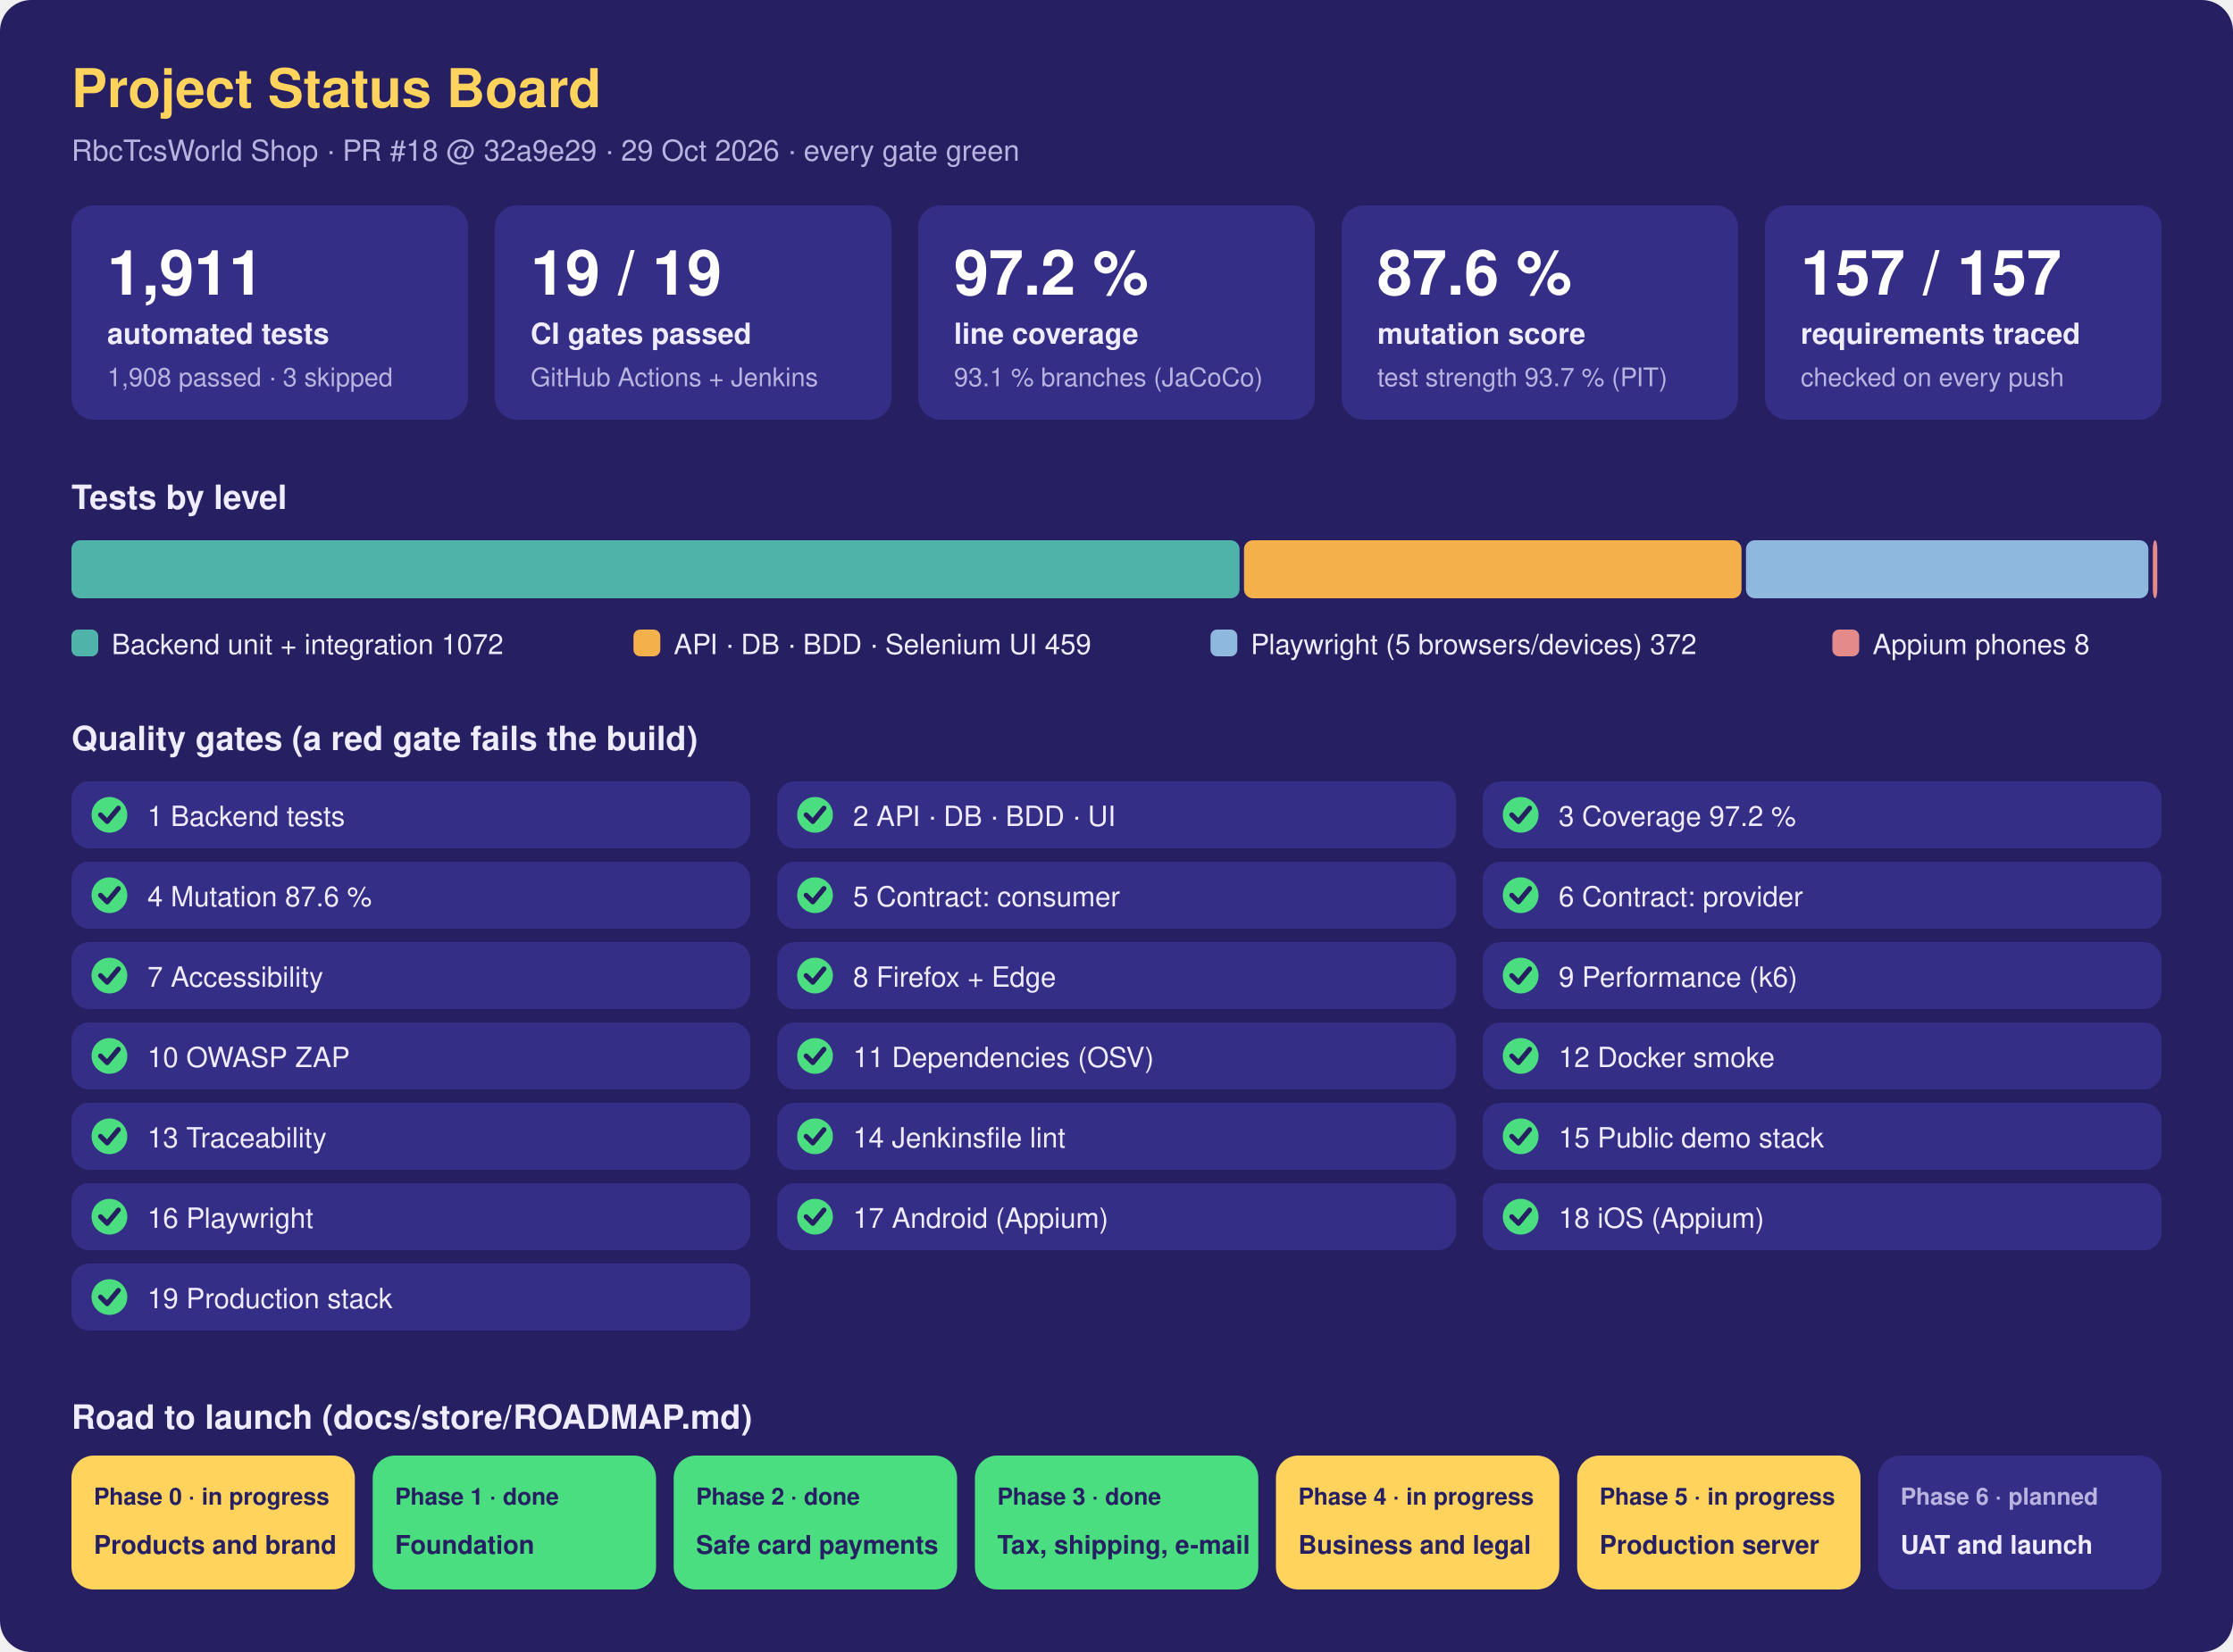
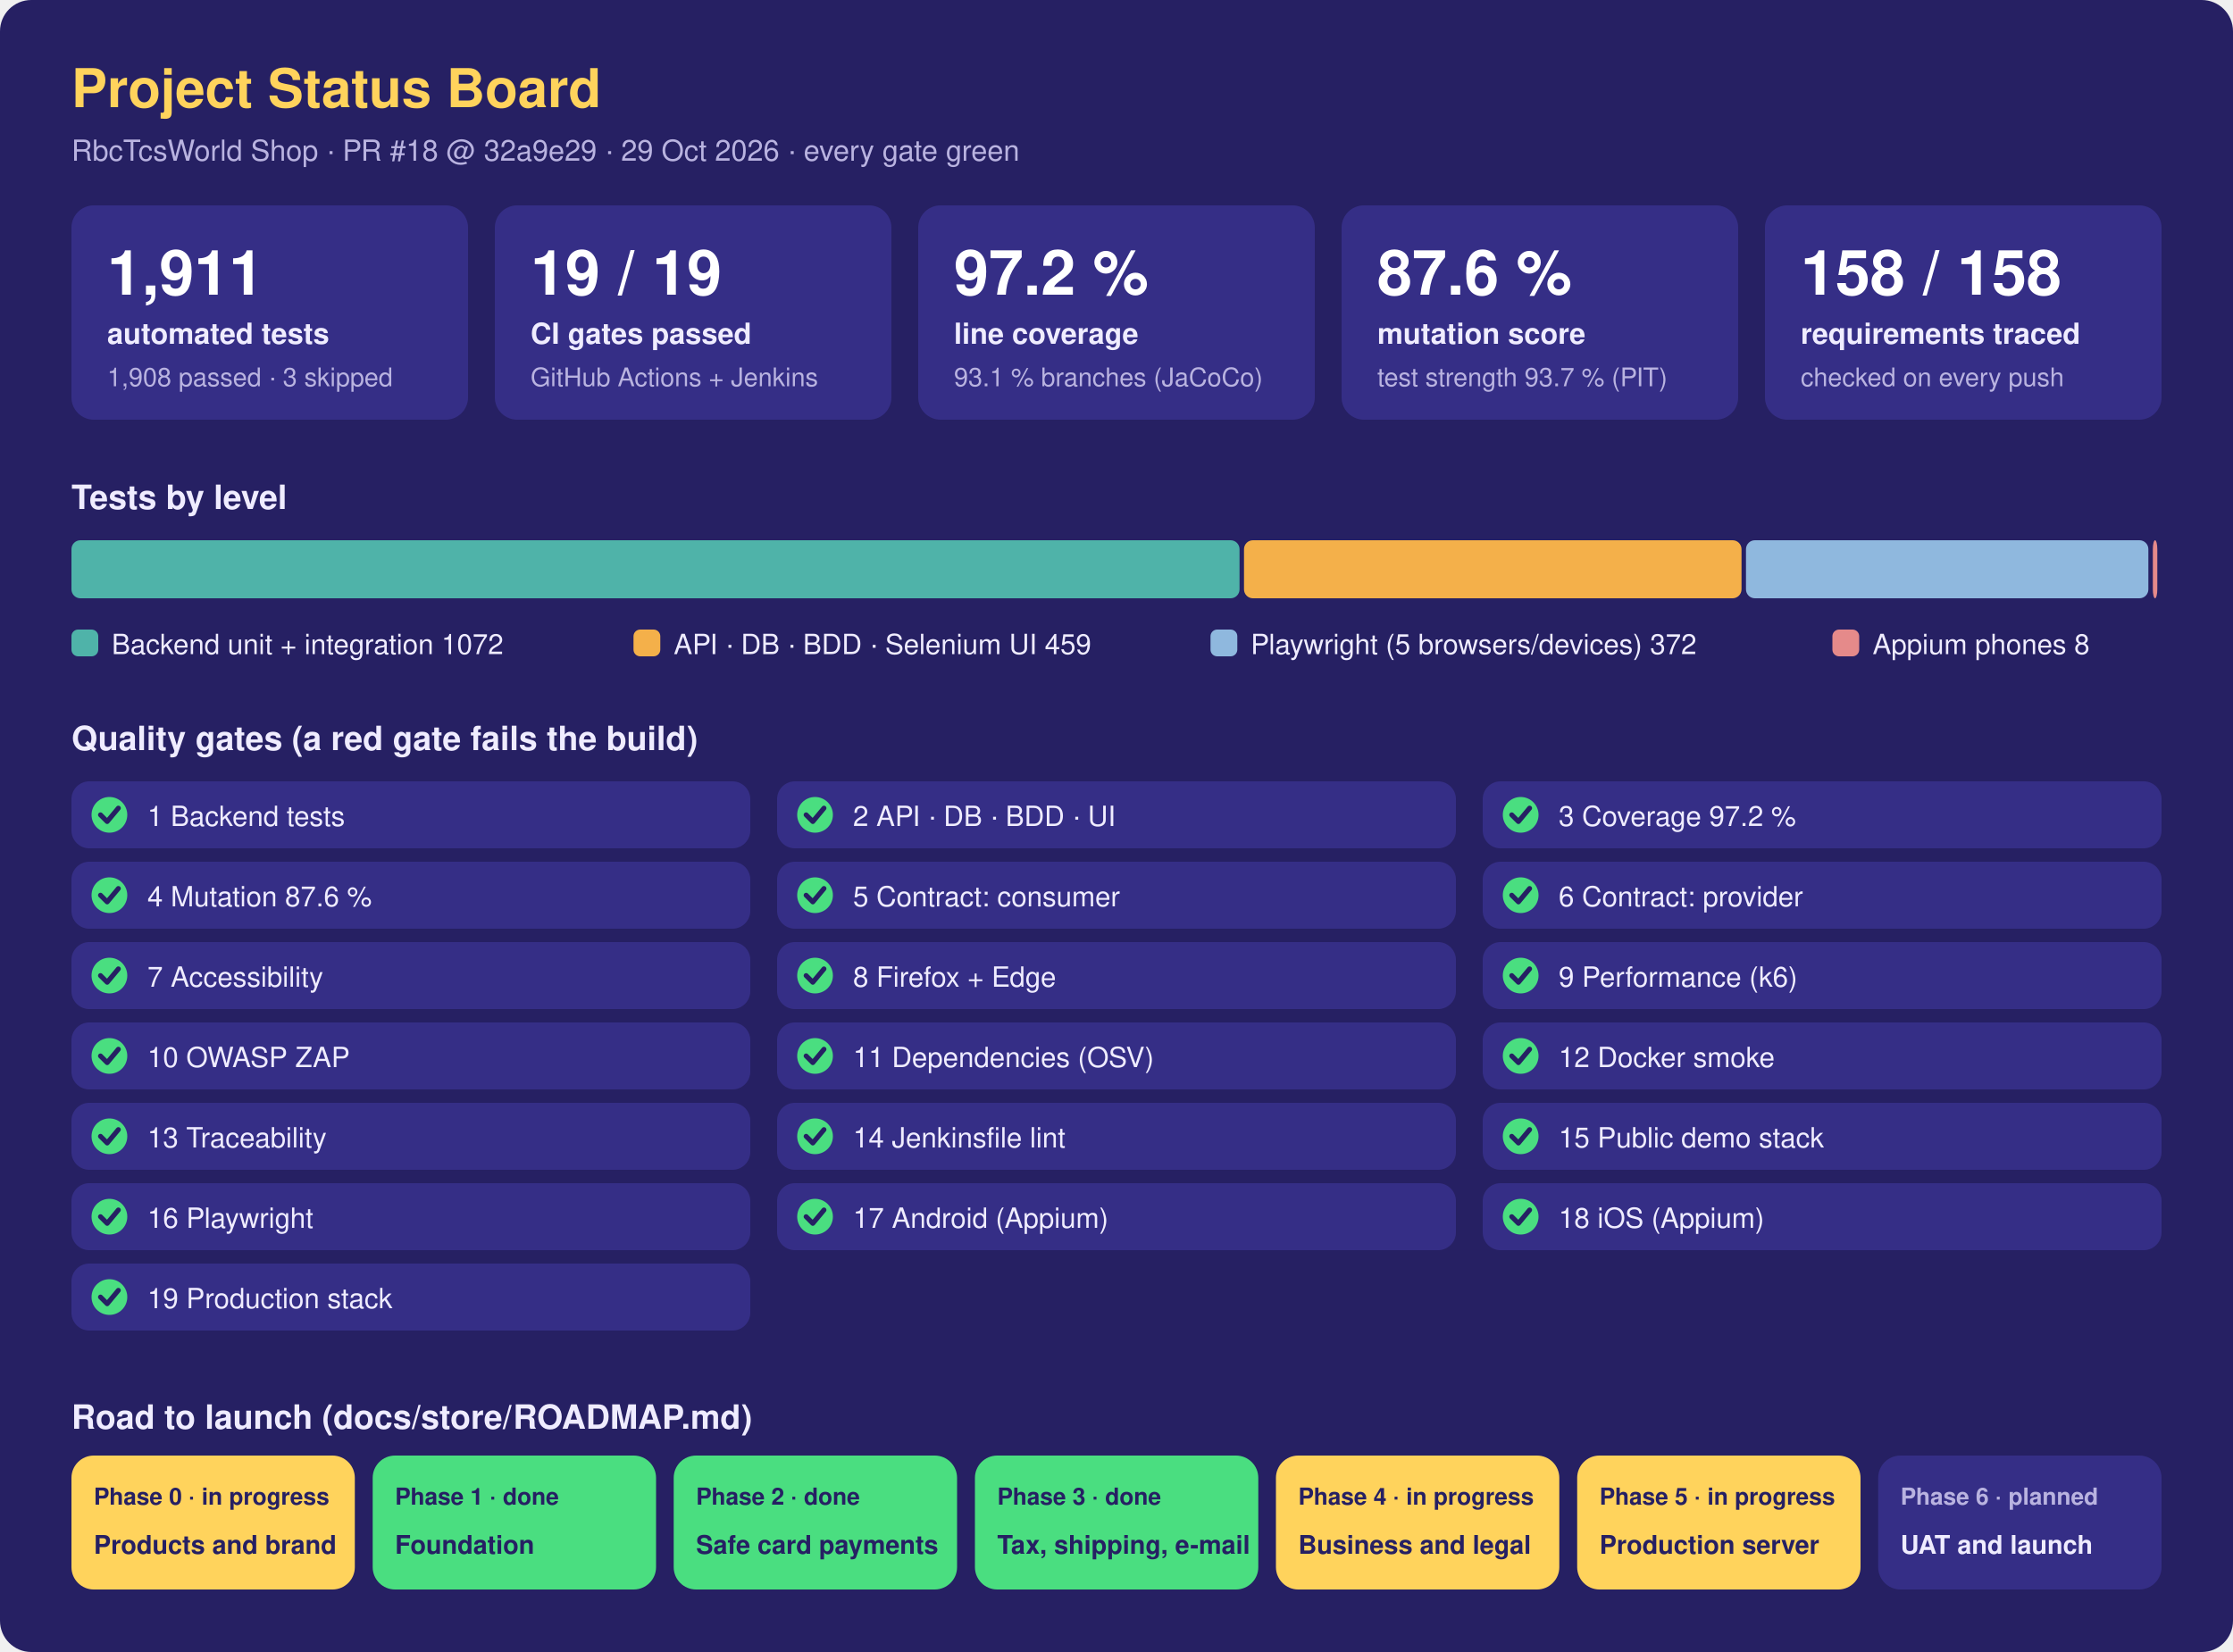
- <svg xmlns="http://www.w3.org/2000/svg" width="1000" height="740" viewBox="0 0 1000 740" role="img" aria-label="Project status board: 1911 automated tests, 1908 passed and 3 skipped by design; 19 of 19 CI gates passed; 97.2 percent line coverage; 87.6 percent mutation score; 157 of 157 requirements traced; road to launch: phase 1 foundation done, phase 0 products in progress, phases 2 and 3 (safe card payments; tax, shipping and e-mail) done, phase 4 business and legal in progress, phase 5 production server built.">
+ <svg xmlns="http://www.w3.org/2000/svg" width="1000" height="740" viewBox="0 0 1000 740" role="img" aria-label="Project status board: 1911 automated tests, 1908 passed and 3 skipped by design; 19 of 19 CI gates passed; 97.2 percent line coverage; 87.6 percent mutation score; 158 of 158 requirements traced; road to launch: phase 1 foundation done, phase 0 products in progress, phases 2 and 3 (safe card payments; tax, shipping and e-mail) done, phase 4 business and legal in progress, phase 5 production server built.">
  <rect width="1000" height="740" rx="14" fill="#262063" />
  <text x="32" y="48" font-family="'Segoe UI', Helvetica, Arial, sans-serif" font-size="24" font-weight="700" fill="#ffd35c" text-anchor="start">Project Status Board</text>
  <text x="32" y="72" font-family="'Segoe UI', Helvetica, Arial, sans-serif" font-size="13" font-weight="400" fill="#b9b3e0" text-anchor="start">RbcTcsWorld Shop · PR #18 @ 32a9e29 · 29 Oct 2026 · every gate green</text>
  <rect x="32.0" y="92" width="177.6" height="96" rx="10" fill="#352e86" />
  <text x="48.0" y="132" font-family="'Segoe UI', Helvetica, Arial, sans-serif" font-size="28" font-weight="700" fill="#ffffff" text-anchor="start">1,911</text>
  <text x="48.0" y="154" font-family="'Segoe UI', Helvetica, Arial, sans-serif" font-size="13" font-weight="600" fill="#efecff" text-anchor="start">automated tests</text>
  <text x="48.0" y="173" font-family="'Segoe UI', Helvetica, Arial, sans-serif" font-size="11.5" font-weight="400" fill="#b9b3e0" text-anchor="start">1,908 passed · 3 skipped</text>
  <rect x="221.6" y="92" width="177.6" height="96" rx="10" fill="#352e86" />
  <text x="237.6" y="132" font-family="'Segoe UI', Helvetica, Arial, sans-serif" font-size="28" font-weight="700" fill="#ffffff" text-anchor="start">19 / 19</text>
  <text x="237.6" y="154" font-family="'Segoe UI', Helvetica, Arial, sans-serif" font-size="13" font-weight="600" fill="#efecff" text-anchor="start">CI gates passed</text>
  <text x="237.6" y="173" font-family="'Segoe UI', Helvetica, Arial, sans-serif" font-size="11.5" font-weight="400" fill="#b9b3e0" text-anchor="start">GitHub Actions + Jenkins</text>
  <rect x="411.2" y="92" width="177.6" height="96" rx="10" fill="#352e86" />
  <text x="427.2" y="132" font-family="'Segoe UI', Helvetica, Arial, sans-serif" font-size="28" font-weight="700" fill="#ffffff" text-anchor="start">97.2 %</text>
  <text x="427.2" y="154" font-family="'Segoe UI', Helvetica, Arial, sans-serif" font-size="13" font-weight="600" fill="#efecff" text-anchor="start">line coverage</text>
  <text x="427.2" y="173" font-family="'Segoe UI', Helvetica, Arial, sans-serif" font-size="11.5" font-weight="400" fill="#b9b3e0" text-anchor="start">93.1 % branches (JaCoCo)</text>
  <rect x="600.8" y="92" width="177.6" height="96" rx="10" fill="#352e86" />
  <text x="616.8" y="132" font-family="'Segoe UI', Helvetica, Arial, sans-serif" font-size="28" font-weight="700" fill="#ffffff" text-anchor="start">87.6 %</text>
  <text x="616.8" y="154" font-family="'Segoe UI', Helvetica, Arial, sans-serif" font-size="13" font-weight="600" fill="#efecff" text-anchor="start">mutation score</text>
  <text x="616.8" y="173" font-family="'Segoe UI', Helvetica, Arial, sans-serif" font-size="11.5" font-weight="400" fill="#b9b3e0" text-anchor="start">test strength 93.7 % (PIT)</text>
  <rect x="790.4" y="92" width="177.6" height="96" rx="10" fill="#352e86" />
-   <text x="806.4" y="132" font-family="'Segoe UI', Helvetica, Arial, sans-serif" font-size="28" font-weight="700" fill="#ffffff" text-anchor="start">157 / 157</text>
+   <text x="806.4" y="132" font-family="'Segoe UI', Helvetica, Arial, sans-serif" font-size="28" font-weight="700" fill="#ffffff" text-anchor="start">158 / 158</text>
  <text x="806.4" y="154" font-family="'Segoe UI', Helvetica, Arial, sans-serif" font-size="13" font-weight="600" fill="#efecff" text-anchor="start">requirements traced</text>
  <text x="806.4" y="173" font-family="'Segoe UI', Helvetica, Arial, sans-serif" font-size="11.5" font-weight="400" fill="#b9b3e0" text-anchor="start">checked on every push</text>
  <text x="32" y="228" font-family="'Segoe UI', Helvetica, Arial, sans-serif" font-size="15" font-weight="700" fill="#efecff" text-anchor="start">Tests by level</text>
  <rect x="32.0" y="242" width="523.1" height="26" rx="4" fill="#4fb3a9" />
  <rect x="557.1" y="242" width="222.8" height="26" rx="4" fill="#f4b04a" />
  <rect x="781.9" y="242" width="180.2" height="26" rx="4" fill="#8fb8de" />
  <rect x="964.1" y="242" width="2.0" height="26" rx="4" fill="#e58a8a" />
  <rect x="32" y="282" width="12" height="12" rx="3" fill="#4fb3a9" />
  <text x="50" y="293" font-family="'Segoe UI', Helvetica, Arial, sans-serif" font-size="12.5" font-weight="400" fill="#efecff" text-anchor="start">Backend unit + integration 1072</text>
  <rect x="283.7" y="282" width="12" height="12" rx="3" fill="#f4b04a" />
  <text x="301.7" y="293" font-family="'Segoe UI', Helvetica, Arial, sans-serif" font-size="12.5" font-weight="400" fill="#efecff" text-anchor="start">API · DB · BDD · Selenium UI 459</text>
  <rect x="542.1" y="282" width="12" height="12" rx="3" fill="#8fb8de" />
  <text x="560.1" y="293" font-family="'Segoe UI', Helvetica, Arial, sans-serif" font-size="12.5" font-weight="400" fill="#efecff" text-anchor="start">Playwright (5 browsers/devices) 372</text>
  <rect x="820.6" y="282" width="12" height="12" rx="3" fill="#e58a8a" />
  <text x="838.6" y="293" font-family="'Segoe UI', Helvetica, Arial, sans-serif" font-size="12.5" font-weight="400" fill="#efecff" text-anchor="start">Appium phones 8</text>
  <text x="32" y="336" font-family="'Segoe UI', Helvetica, Arial, sans-serif" font-size="15" font-weight="700" fill="#efecff" text-anchor="start">Quality gates (a red gate fails the build)</text>
  <rect x="32.0" y="350" width="304.0" height="30" rx="8" fill="#352e86" />
  <circle cx="49.0" cy="365" r="8" fill="#4ade80" />
  <path d="M45.0 365 l3 3 l5 -6" fill="none" stroke="#262063" stroke-width="2.2" stroke-linecap="round" stroke-linejoin="round" />
  <text x="66.0" y="370" font-family="'Segoe UI', Helvetica, Arial, sans-serif" font-size="12.5" font-weight="400" fill="#efecff" text-anchor="start">1  Backend tests</text>
  <rect x="348.0" y="350" width="304.0" height="30" rx="8" fill="#352e86" />
  <circle cx="365.0" cy="365" r="8" fill="#4ade80" />
  <path d="M361.0 365 l3 3 l5 -6" fill="none" stroke="#262063" stroke-width="2.2" stroke-linecap="round" stroke-linejoin="round" />
  <text x="382.0" y="370" font-family="'Segoe UI', Helvetica, Arial, sans-serif" font-size="12.5" font-weight="400" fill="#efecff" text-anchor="start">2  API · DB · BDD · UI</text>
  <rect x="664.0" y="350" width="304.0" height="30" rx="8" fill="#352e86" />
  <circle cx="681.0" cy="365" r="8" fill="#4ade80" />
  <path d="M677.0 365 l3 3 l5 -6" fill="none" stroke="#262063" stroke-width="2.2" stroke-linecap="round" stroke-linejoin="round" />
  <text x="698.0" y="370" font-family="'Segoe UI', Helvetica, Arial, sans-serif" font-size="12.5" font-weight="400" fill="#efecff" text-anchor="start">3  Coverage 97.2 %</text>
  <rect x="32.0" y="386" width="304.0" height="30" rx="8" fill="#352e86" />
  <circle cx="49.0" cy="401" r="8" fill="#4ade80" />
  <path d="M45.0 401 l3 3 l5 -6" fill="none" stroke="#262063" stroke-width="2.2" stroke-linecap="round" stroke-linejoin="round" />
  <text x="66.0" y="406" font-family="'Segoe UI', Helvetica, Arial, sans-serif" font-size="12.5" font-weight="400" fill="#efecff" text-anchor="start">4  Mutation 87.6 %</text>
  <rect x="348.0" y="386" width="304.0" height="30" rx="8" fill="#352e86" />
  <circle cx="365.0" cy="401" r="8" fill="#4ade80" />
  <path d="M361.0 401 l3 3 l5 -6" fill="none" stroke="#262063" stroke-width="2.2" stroke-linecap="round" stroke-linejoin="round" />
  <text x="382.0" y="406" font-family="'Segoe UI', Helvetica, Arial, sans-serif" font-size="12.5" font-weight="400" fill="#efecff" text-anchor="start">5  Contract: consumer</text>
  <rect x="664.0" y="386" width="304.0" height="30" rx="8" fill="#352e86" />
  <circle cx="681.0" cy="401" r="8" fill="#4ade80" />
  <path d="M677.0 401 l3 3 l5 -6" fill="none" stroke="#262063" stroke-width="2.2" stroke-linecap="round" stroke-linejoin="round" />
  <text x="698.0" y="406" font-family="'Segoe UI', Helvetica, Arial, sans-serif" font-size="12.5" font-weight="400" fill="#efecff" text-anchor="start">6  Contract: provider</text>
  <rect x="32.0" y="422" width="304.0" height="30" rx="8" fill="#352e86" />
  <circle cx="49.0" cy="437" r="8" fill="#4ade80" />
  <path d="M45.0 437 l3 3 l5 -6" fill="none" stroke="#262063" stroke-width="2.2" stroke-linecap="round" stroke-linejoin="round" />
  <text x="66.0" y="442" font-family="'Segoe UI', Helvetica, Arial, sans-serif" font-size="12.5" font-weight="400" fill="#efecff" text-anchor="start">7  Accessibility</text>
  <rect x="348.0" y="422" width="304.0" height="30" rx="8" fill="#352e86" />
  <circle cx="365.0" cy="437" r="8" fill="#4ade80" />
  <path d="M361.0 437 l3 3 l5 -6" fill="none" stroke="#262063" stroke-width="2.2" stroke-linecap="round" stroke-linejoin="round" />
  <text x="382.0" y="442" font-family="'Segoe UI', Helvetica, Arial, sans-serif" font-size="12.5" font-weight="400" fill="#efecff" text-anchor="start">8  Firefox + Edge</text>
  <rect x="664.0" y="422" width="304.0" height="30" rx="8" fill="#352e86" />
  <circle cx="681.0" cy="437" r="8" fill="#4ade80" />
  <path d="M677.0 437 l3 3 l5 -6" fill="none" stroke="#262063" stroke-width="2.2" stroke-linecap="round" stroke-linejoin="round" />
  <text x="698.0" y="442" font-family="'Segoe UI', Helvetica, Arial, sans-serif" font-size="12.5" font-weight="400" fill="#efecff" text-anchor="start">9  Performance (k6)</text>
  <rect x="32.0" y="458" width="304.0" height="30" rx="8" fill="#352e86" />
  <circle cx="49.0" cy="473" r="8" fill="#4ade80" />
  <path d="M45.0 473 l3 3 l5 -6" fill="none" stroke="#262063" stroke-width="2.2" stroke-linecap="round" stroke-linejoin="round" />
  <text x="66.0" y="478" font-family="'Segoe UI', Helvetica, Arial, sans-serif" font-size="12.5" font-weight="400" fill="#efecff" text-anchor="start">10  OWASP ZAP</text>
  <rect x="348.0" y="458" width="304.0" height="30" rx="8" fill="#352e86" />
  <circle cx="365.0" cy="473" r="8" fill="#4ade80" />
  <path d="M361.0 473 l3 3 l5 -6" fill="none" stroke="#262063" stroke-width="2.2" stroke-linecap="round" stroke-linejoin="round" />
  <text x="382.0" y="478" font-family="'Segoe UI', Helvetica, Arial, sans-serif" font-size="12.5" font-weight="400" fill="#efecff" text-anchor="start">11  Dependencies (OSV)</text>
  <rect x="664.0" y="458" width="304.0" height="30" rx="8" fill="#352e86" />
  <circle cx="681.0" cy="473" r="8" fill="#4ade80" />
  <path d="M677.0 473 l3 3 l5 -6" fill="none" stroke="#262063" stroke-width="2.2" stroke-linecap="round" stroke-linejoin="round" />
  <text x="698.0" y="478" font-family="'Segoe UI', Helvetica, Arial, sans-serif" font-size="12.5" font-weight="400" fill="#efecff" text-anchor="start">12  Docker smoke</text>
  <rect x="32.0" y="494" width="304.0" height="30" rx="8" fill="#352e86" />
  <circle cx="49.0" cy="509" r="8" fill="#4ade80" />
  <path d="M45.0 509 l3 3 l5 -6" fill="none" stroke="#262063" stroke-width="2.2" stroke-linecap="round" stroke-linejoin="round" />
  <text x="66.0" y="514" font-family="'Segoe UI', Helvetica, Arial, sans-serif" font-size="12.5" font-weight="400" fill="#efecff" text-anchor="start">13  Traceability</text>
  <rect x="348.0" y="494" width="304.0" height="30" rx="8" fill="#352e86" />
  <circle cx="365.0" cy="509" r="8" fill="#4ade80" />
  <path d="M361.0 509 l3 3 l5 -6" fill="none" stroke="#262063" stroke-width="2.2" stroke-linecap="round" stroke-linejoin="round" />
  <text x="382.0" y="514" font-family="'Segoe UI', Helvetica, Arial, sans-serif" font-size="12.5" font-weight="400" fill="#efecff" text-anchor="start">14  Jenkinsfile lint</text>
  <rect x="664.0" y="494" width="304.0" height="30" rx="8" fill="#352e86" />
  <circle cx="681.0" cy="509" r="8" fill="#4ade80" />
  <path d="M677.0 509 l3 3 l5 -6" fill="none" stroke="#262063" stroke-width="2.2" stroke-linecap="round" stroke-linejoin="round" />
  <text x="698.0" y="514" font-family="'Segoe UI', Helvetica, Arial, sans-serif" font-size="12.5" font-weight="400" fill="#efecff" text-anchor="start">15  Public demo stack</text>
  <rect x="32.0" y="530" width="304.0" height="30" rx="8" fill="#352e86" />
  <circle cx="49.0" cy="545" r="8" fill="#4ade80" />
  <path d="M45.0 545 l3 3 l5 -6" fill="none" stroke="#262063" stroke-width="2.2" stroke-linecap="round" stroke-linejoin="round" />
  <text x="66.0" y="550" font-family="'Segoe UI', Helvetica, Arial, sans-serif" font-size="12.5" font-weight="400" fill="#efecff" text-anchor="start">16  Playwright</text>
  <rect x="348.0" y="530" width="304.0" height="30" rx="8" fill="#352e86" />
  <circle cx="365.0" cy="545" r="8" fill="#4ade80" />
  <path d="M361.0 545 l3 3 l5 -6" fill="none" stroke="#262063" stroke-width="2.2" stroke-linecap="round" stroke-linejoin="round" />
  <text x="382.0" y="550" font-family="'Segoe UI', Helvetica, Arial, sans-serif" font-size="12.5" font-weight="400" fill="#efecff" text-anchor="start">17  Android (Appium)</text>
  <rect x="664.0" y="530" width="304.0" height="30" rx="8" fill="#352e86" />
  <circle cx="681.0" cy="545" r="8" fill="#4ade80" />
  <path d="M677.0 545 l3 3 l5 -6" fill="none" stroke="#262063" stroke-width="2.2" stroke-linecap="round" stroke-linejoin="round" />
  <text x="698.0" y="550" font-family="'Segoe UI', Helvetica, Arial, sans-serif" font-size="12.5" font-weight="400" fill="#efecff" text-anchor="start">18  iOS (Appium)</text>
  <rect x="32.0" y="566" width="304.0" height="30" rx="8" fill="#352e86" />
  <circle cx="49.0" cy="581" r="8" fill="#4ade80" />
  <path d="M45.0 581 l3 3 l5 -6" fill="none" stroke="#262063" stroke-width="2.2" stroke-linecap="round" stroke-linejoin="round" />
  <text x="66.0" y="586" font-family="'Segoe UI', Helvetica, Arial, sans-serif" font-size="12.5" font-weight="400" fill="#efecff" text-anchor="start">19  Production stack</text>
  <text x="32" y="640" font-family="'Segoe UI', Helvetica, Arial, sans-serif" font-size="15" font-weight="700" fill="#efecff" text-anchor="start">Road to launch (docs/store/ROADMAP.md)</text>
  <rect x="32.0" y="652" width="126.9" height="60" rx="10" fill="#ffd35c" />
  <text x="42.0" y="674" font-family="'Segoe UI', Helvetica, Arial, sans-serif" font-size="10.5" font-weight="700" fill="#262063" text-anchor="start">Phase 0 · in progress</text>
  <text x="42.0" y="696" font-family="'Segoe UI', Helvetica, Arial, sans-serif" font-size="11.5" font-weight="600" fill="#262063" text-anchor="start">Products and brand</text>
  <rect x="166.9" y="652" width="126.9" height="60" rx="10" fill="#4ade80" />
  <text x="176.9" y="674" font-family="'Segoe UI', Helvetica, Arial, sans-serif" font-size="10.5" font-weight="700" fill="#262063" text-anchor="start">Phase 1 · done</text>
  <text x="176.9" y="696" font-family="'Segoe UI', Helvetica, Arial, sans-serif" font-size="11.5" font-weight="600" fill="#262063" text-anchor="start">Foundation</text>
  <rect x="301.7" y="652" width="126.9" height="60" rx="10" fill="#4ade80" />
  <text x="311.7" y="674" font-family="'Segoe UI', Helvetica, Arial, sans-serif" font-size="10.5" font-weight="700" fill="#262063" text-anchor="start">Phase 2 · done</text>
  <text x="311.7" y="696" font-family="'Segoe UI', Helvetica, Arial, sans-serif" font-size="11.5" font-weight="600" fill="#262063" text-anchor="start">Safe card payments</text>
  <rect x="436.6" y="652" width="126.9" height="60" rx="10" fill="#4ade80" />
  <text x="446.6" y="674" font-family="'Segoe UI', Helvetica, Arial, sans-serif" font-size="10.5" font-weight="700" fill="#262063" text-anchor="start">Phase 3 · done</text>
  <text x="446.6" y="696" font-family="'Segoe UI', Helvetica, Arial, sans-serif" font-size="11.5" font-weight="600" fill="#262063" text-anchor="start">Tax, shipping, e-mail</text>
  <rect x="571.4" y="652" width="126.9" height="60" rx="10" fill="#ffd35c" />
  <text x="581.4" y="674" font-family="'Segoe UI', Helvetica, Arial, sans-serif" font-size="10.5" font-weight="700" fill="#262063" text-anchor="start">Phase 4 · in progress</text>
  <text x="581.4" y="696" font-family="'Segoe UI', Helvetica, Arial, sans-serif" font-size="11.5" font-weight="600" fill="#262063" text-anchor="start">Business and legal</text>
  <rect x="706.3" y="652" width="126.9" height="60" rx="10" fill="#ffd35c" />
  <text x="716.3" y="674" font-family="'Segoe UI', Helvetica, Arial, sans-serif" font-size="10.5" font-weight="700" fill="#262063" text-anchor="start">Phase 5 · in progress</text>
  <text x="716.3" y="696" font-family="'Segoe UI', Helvetica, Arial, sans-serif" font-size="11.5" font-weight="600" fill="#262063" text-anchor="start">Production server</text>
  <rect x="841.1" y="652" width="126.9" height="60" rx="10" fill="#352e86" />
  <text x="851.1" y="674" font-family="'Segoe UI', Helvetica, Arial, sans-serif" font-size="10.5" font-weight="700" fill="#b9b3e0" text-anchor="start">Phase 6 · planned</text>
  <text x="851.1" y="696" font-family="'Segoe UI', Helvetica, Arial, sans-serif" font-size="11.5" font-weight="600" fill="#efecff" text-anchor="start">UAT and launch</text>
</svg>
